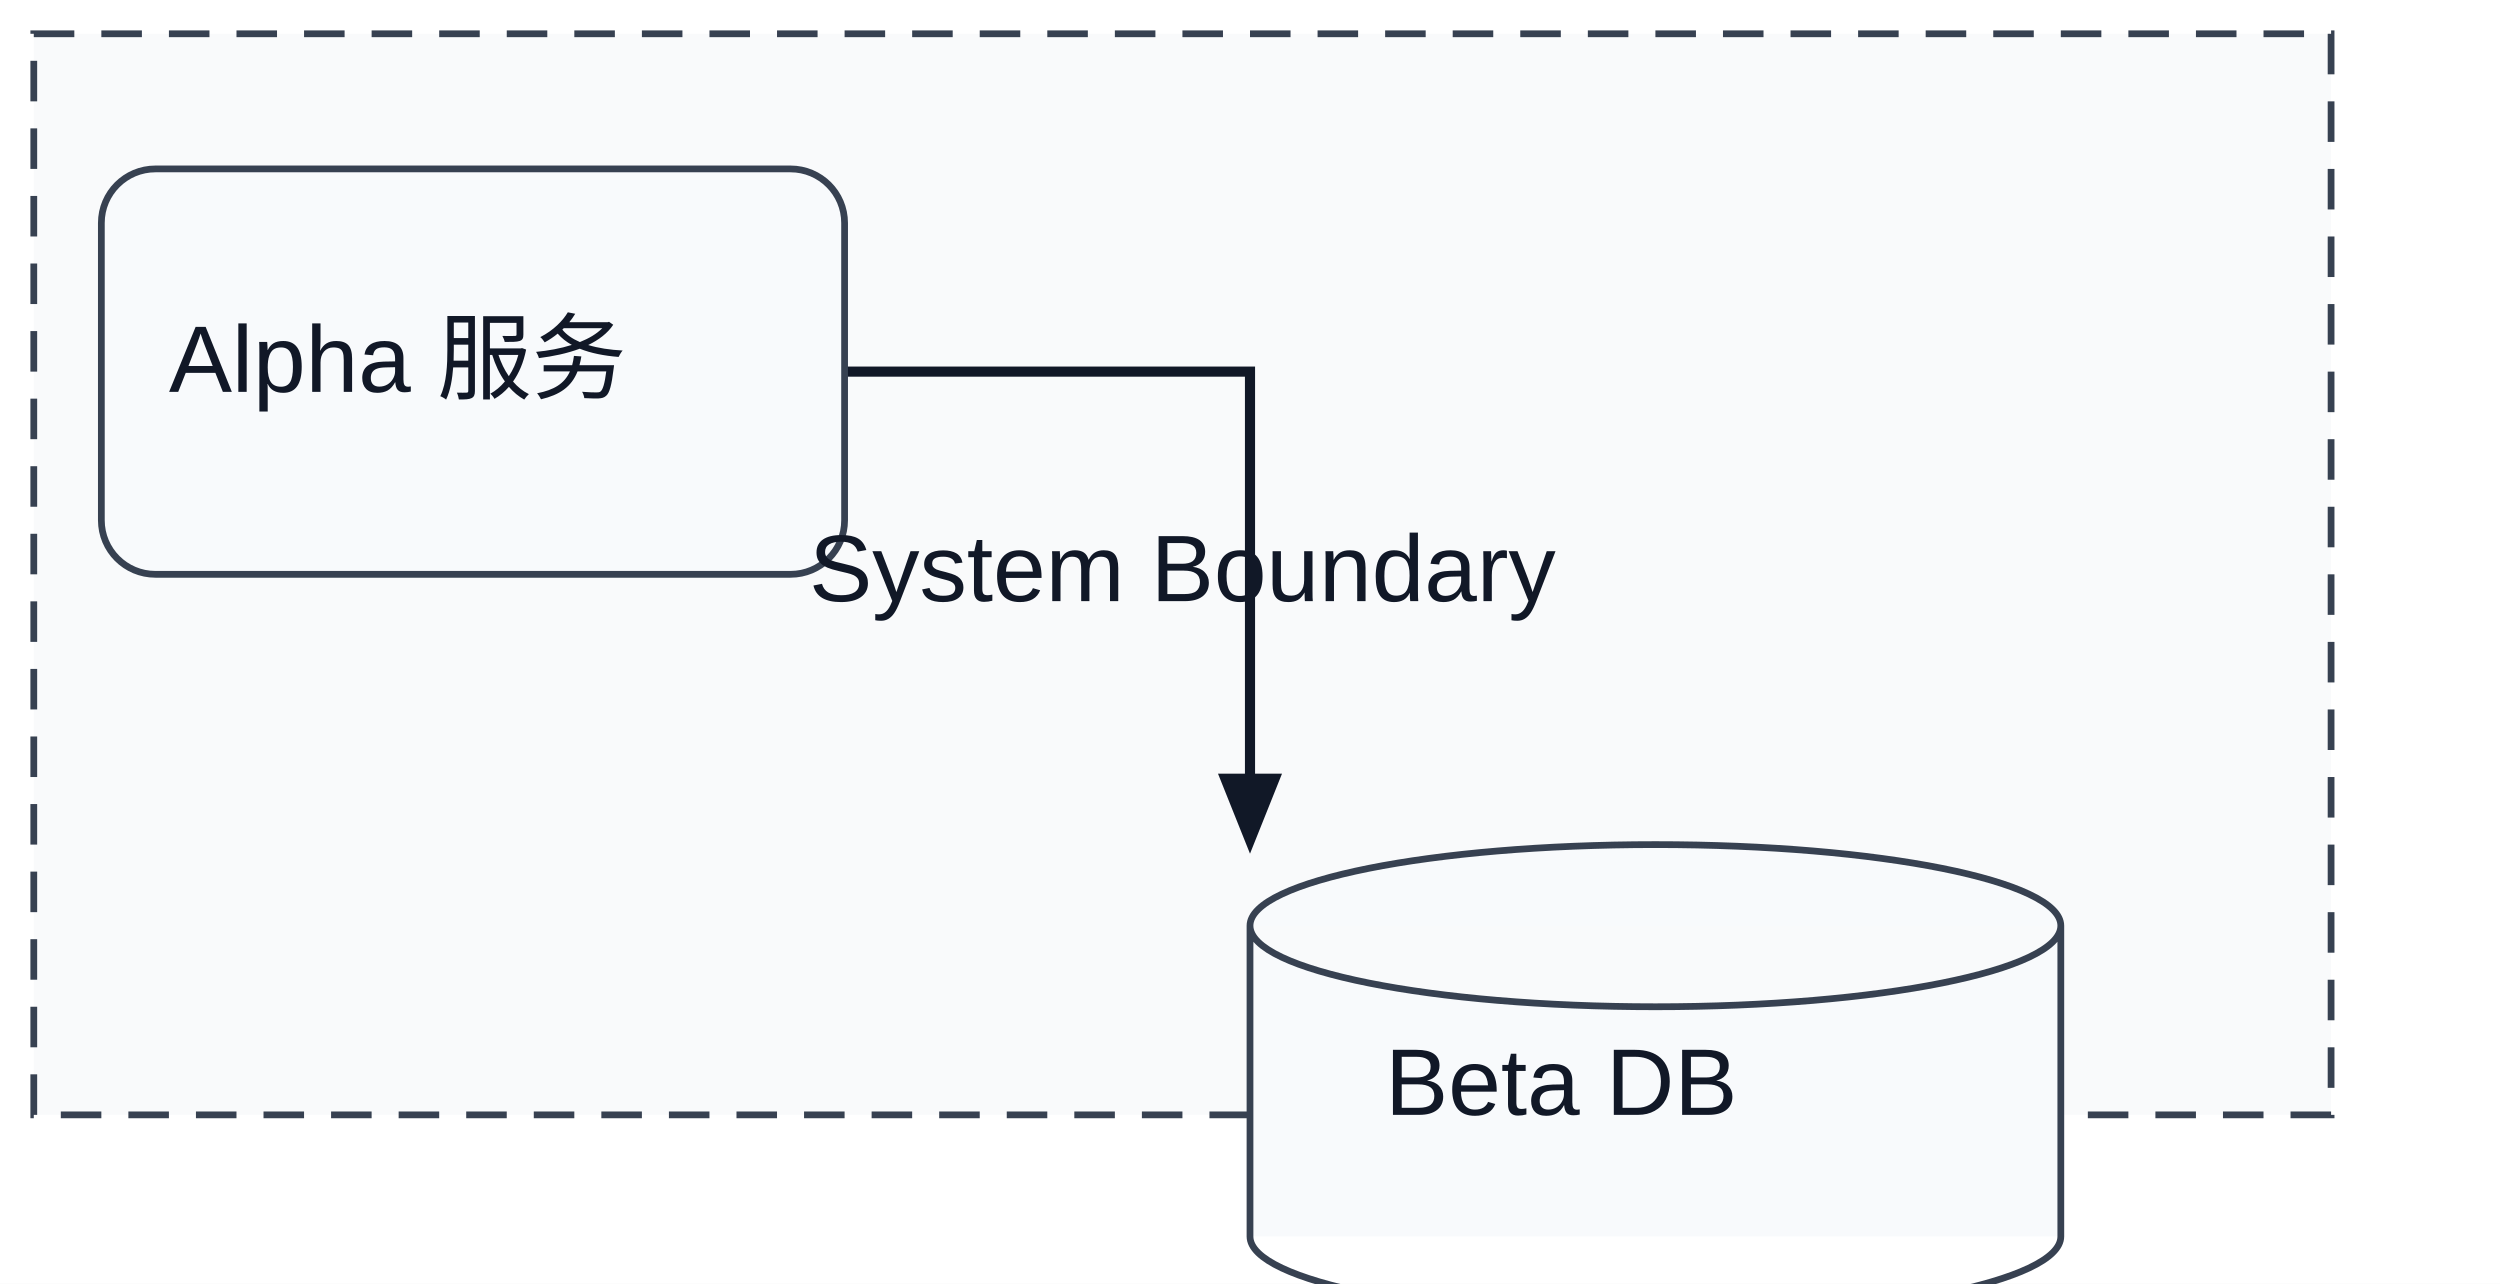
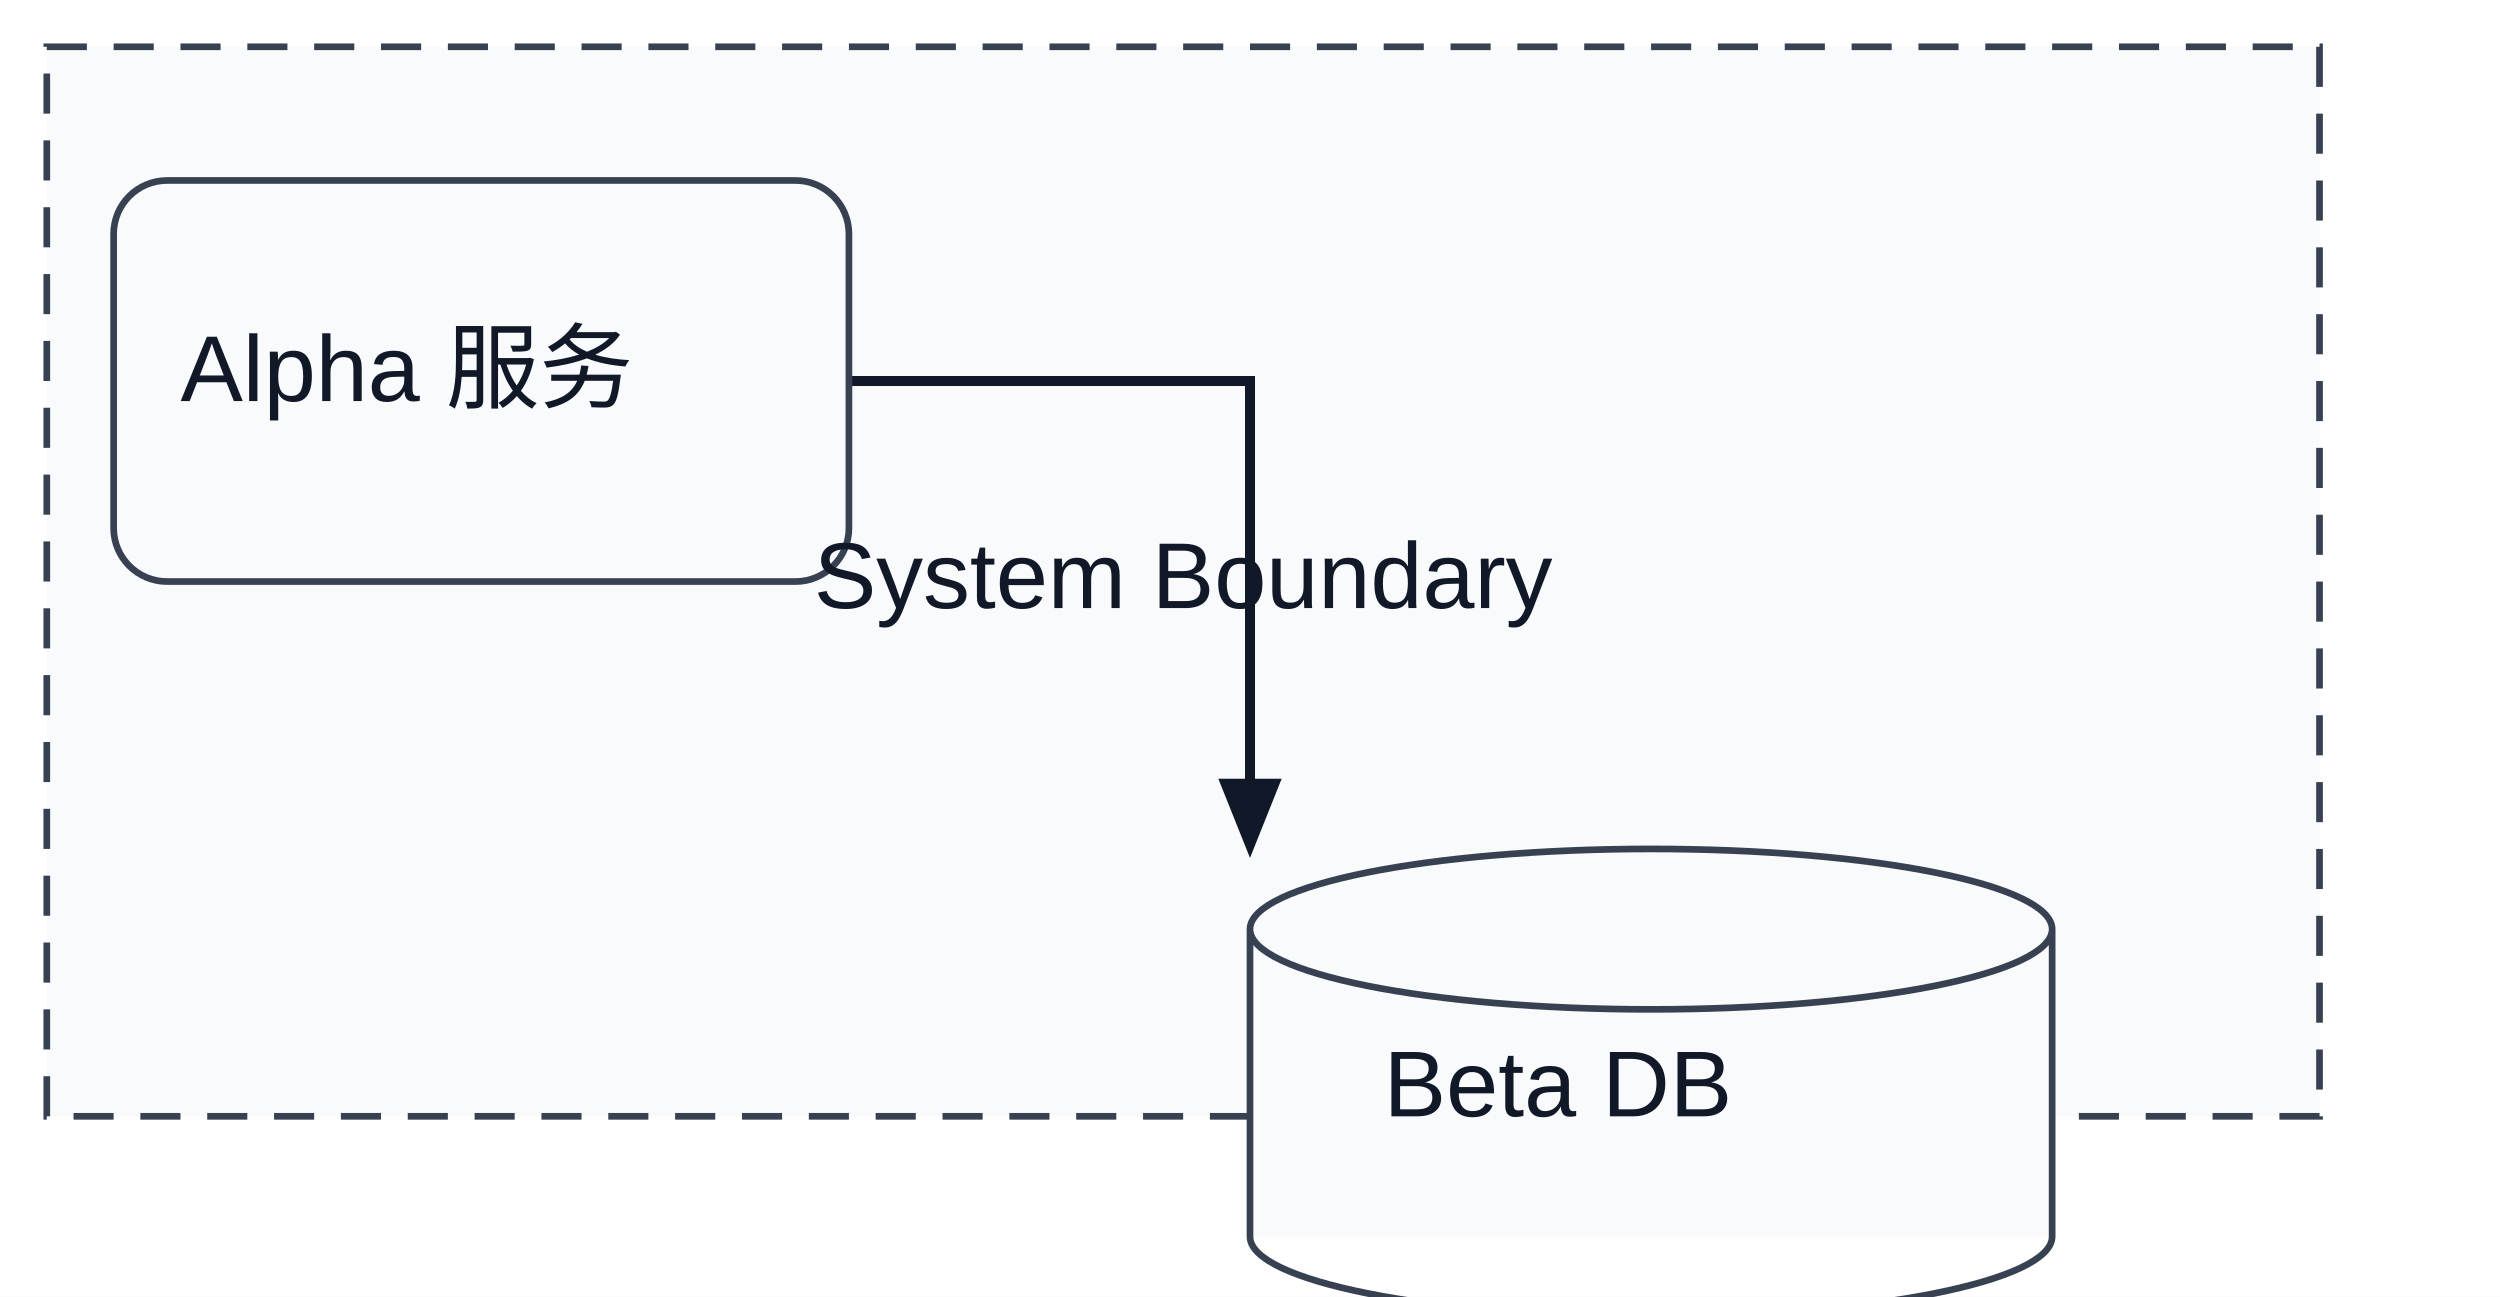
- <svg xmlns="http://www.w3.org/2000/svg" role="img" viewBox="-5 -5 370 190">
-   <rect class="background" x="-5" y="-5" width="370" height="190" fill="#ffffff" />
+ <svg xmlns="http://www.w3.org/2000/svg" role="img" viewBox="-7 -7 374 194">
+   <rect class="background" x="-7" y="-7" width="374" height="194" fill="#ffffff" />
  <rect class="group" data-id="system" x="0" y="0" width="340" height="160" fill="#f9fafb" stroke="#374151" stroke-dasharray="6 4" />
  <path class="edge" data-id="edge-alpha-beta" d="M 120 50 L 180 50 L 180 110" fill="none" stroke="#111827" stroke-width="1.5" />
  <polygon class="edge-arrowhead" data-edge="edge-alpha-beta" points="180,120 176,110 184,110" fill="#111827" stroke="#111827" />
  <rect class="node node-rounded-rectangle" data-id="alpha" fill="#f8fafc" stroke="#374151" rx="8" ry="8" x="10" y="20" width="110" height="60" />
  <path class="node node-cylinder" data-id="beta" fill="#f8fafc" stroke="#374151" d="M 180 132 A 60 12 0 0 1 300 132 L 300 178 A 60 12 0 0 1 180 178 Z M 180 132 A 60 12 0 0 0 300 132 M 180 178 A 60 12 0 0 0 300 178 M 240 120" />
  <text class="label" data-for="system" x="170" y="80" text-anchor="middle" dominant-baseline="middle" font-family="Arial, sans-serif" font-size="14" fill="#111827">System Boundary</text>
  <text class="label" data-for="alpha" font-family="Arial, sans-serif" font-size="14" fill="#111827">
    <tspan x="20" y="53">Alpha 服务</tspan>
  </text>
  <text class="label" data-for="beta" font-family="Arial, sans-serif" font-size="14" fill="#111827">
    <tspan x="200" y="160">Beta DB</tspan>
  </text>
</svg>
